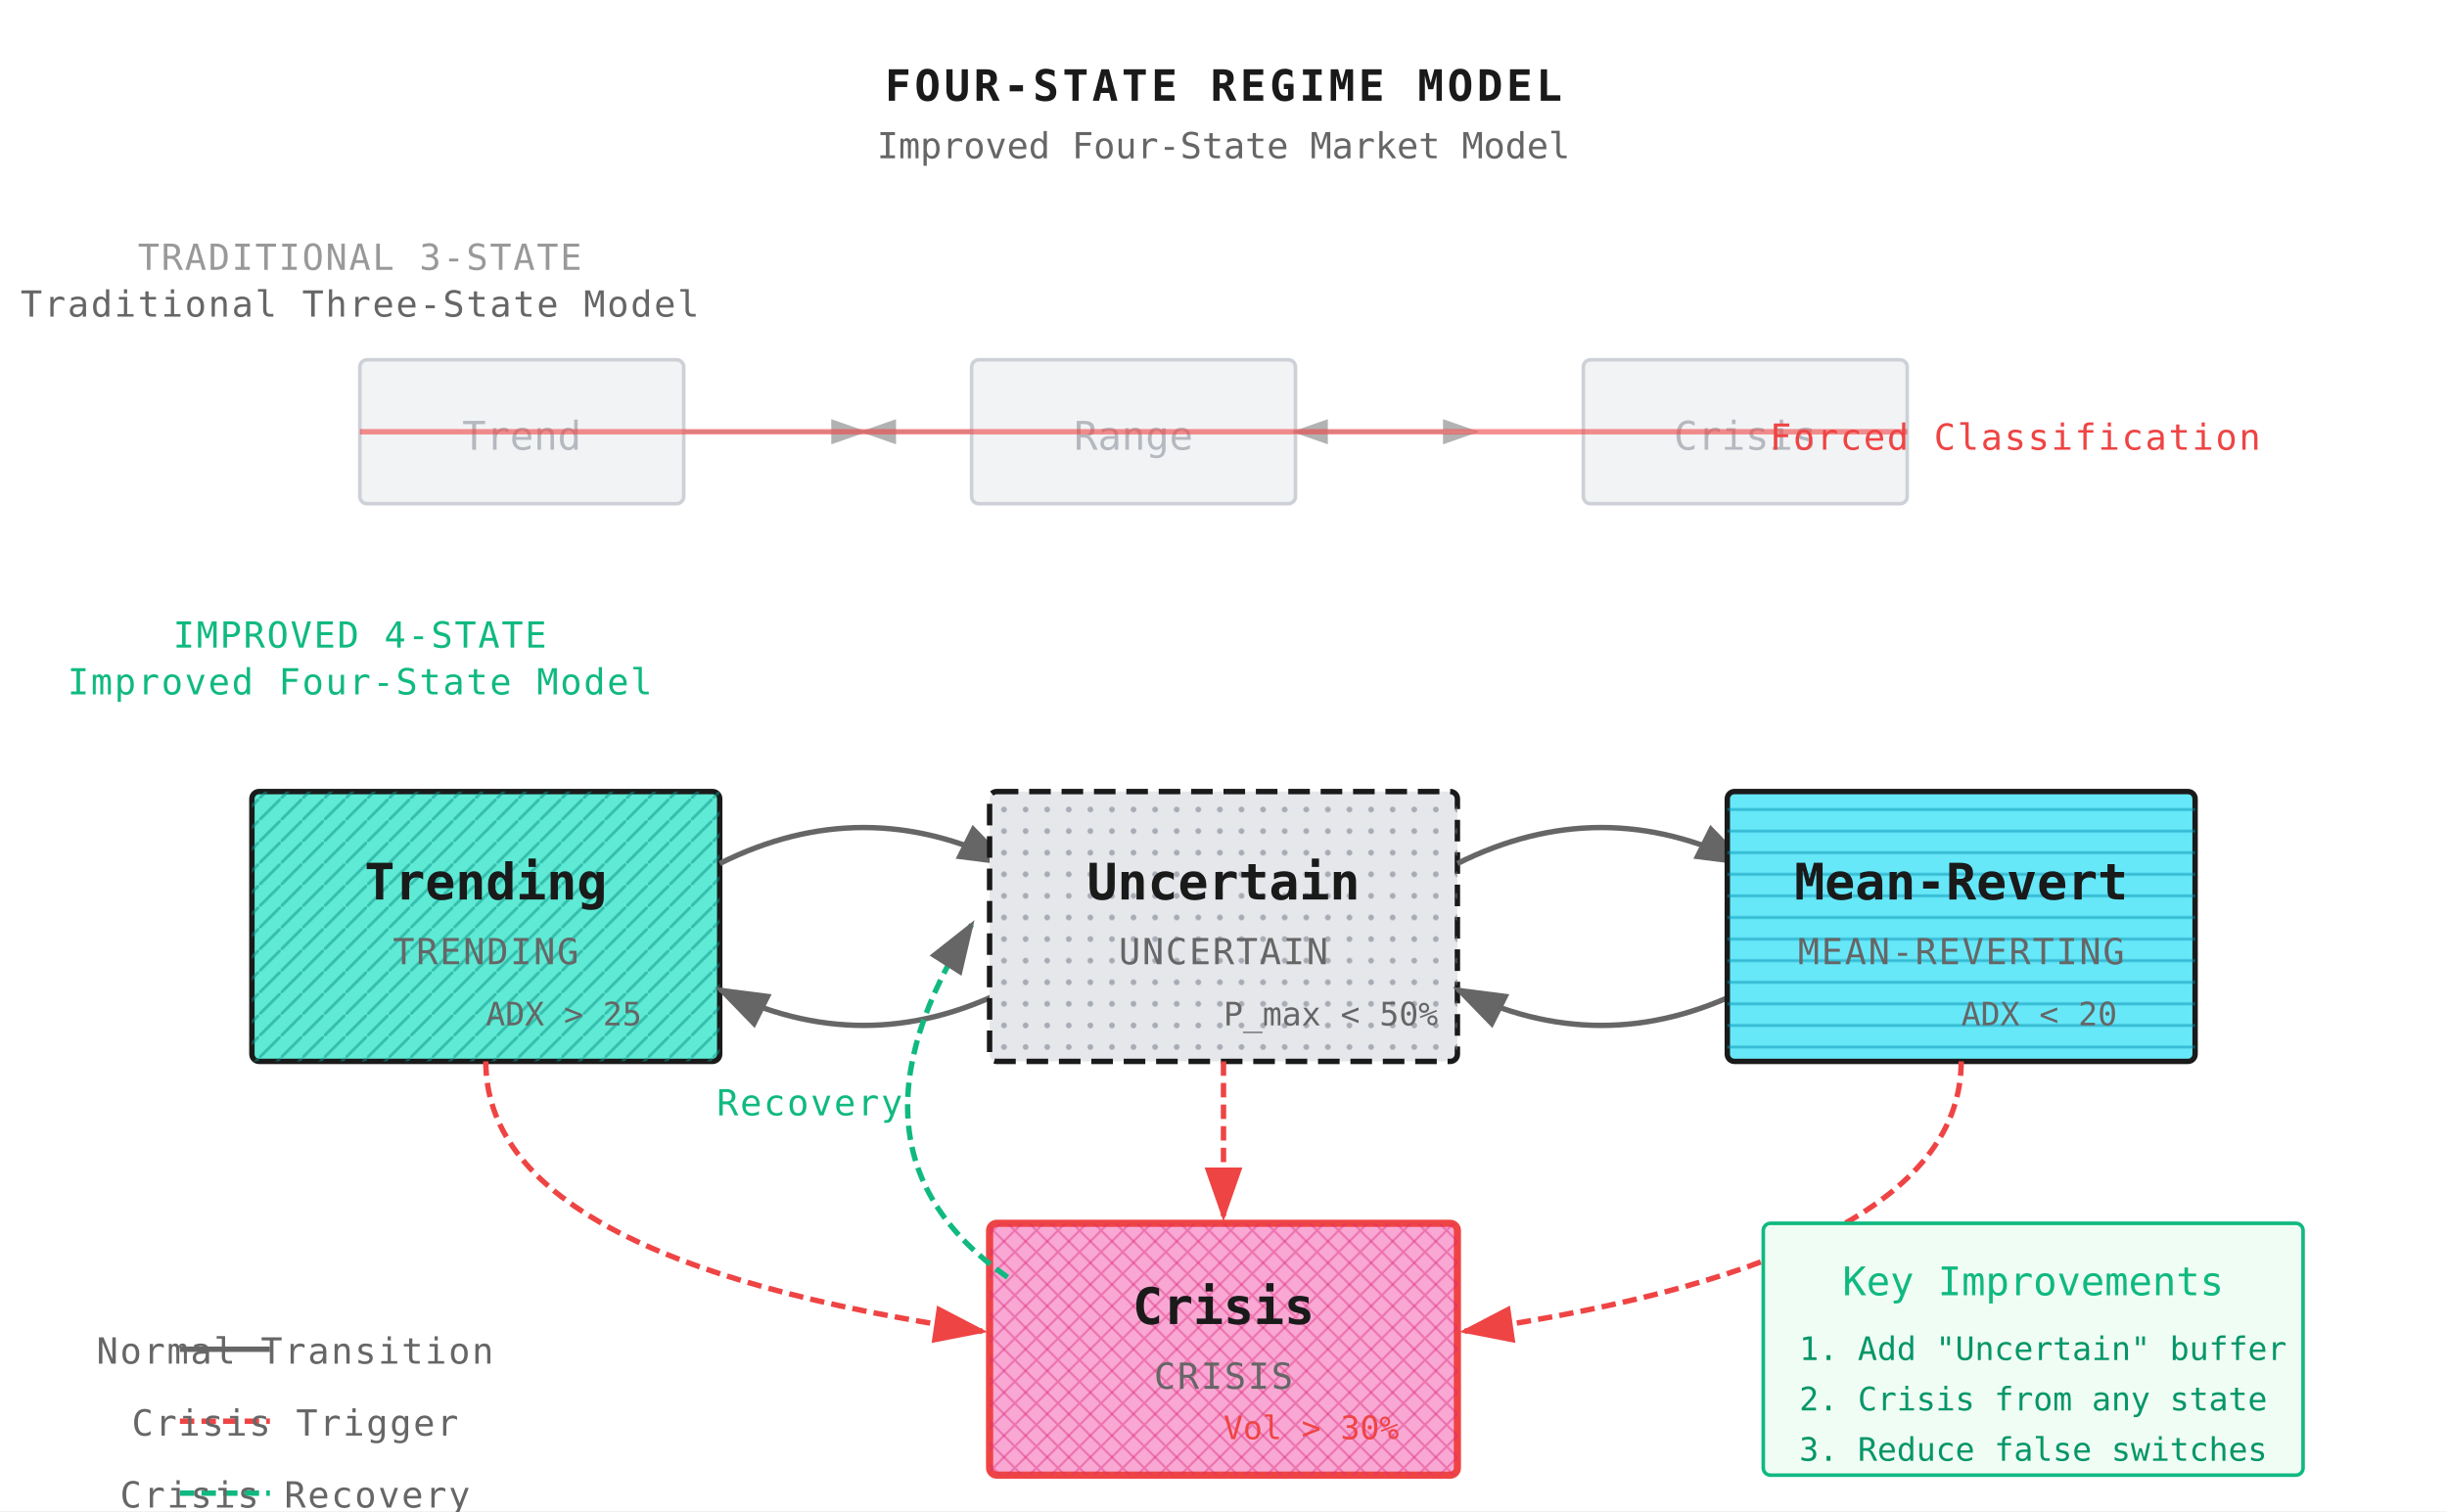
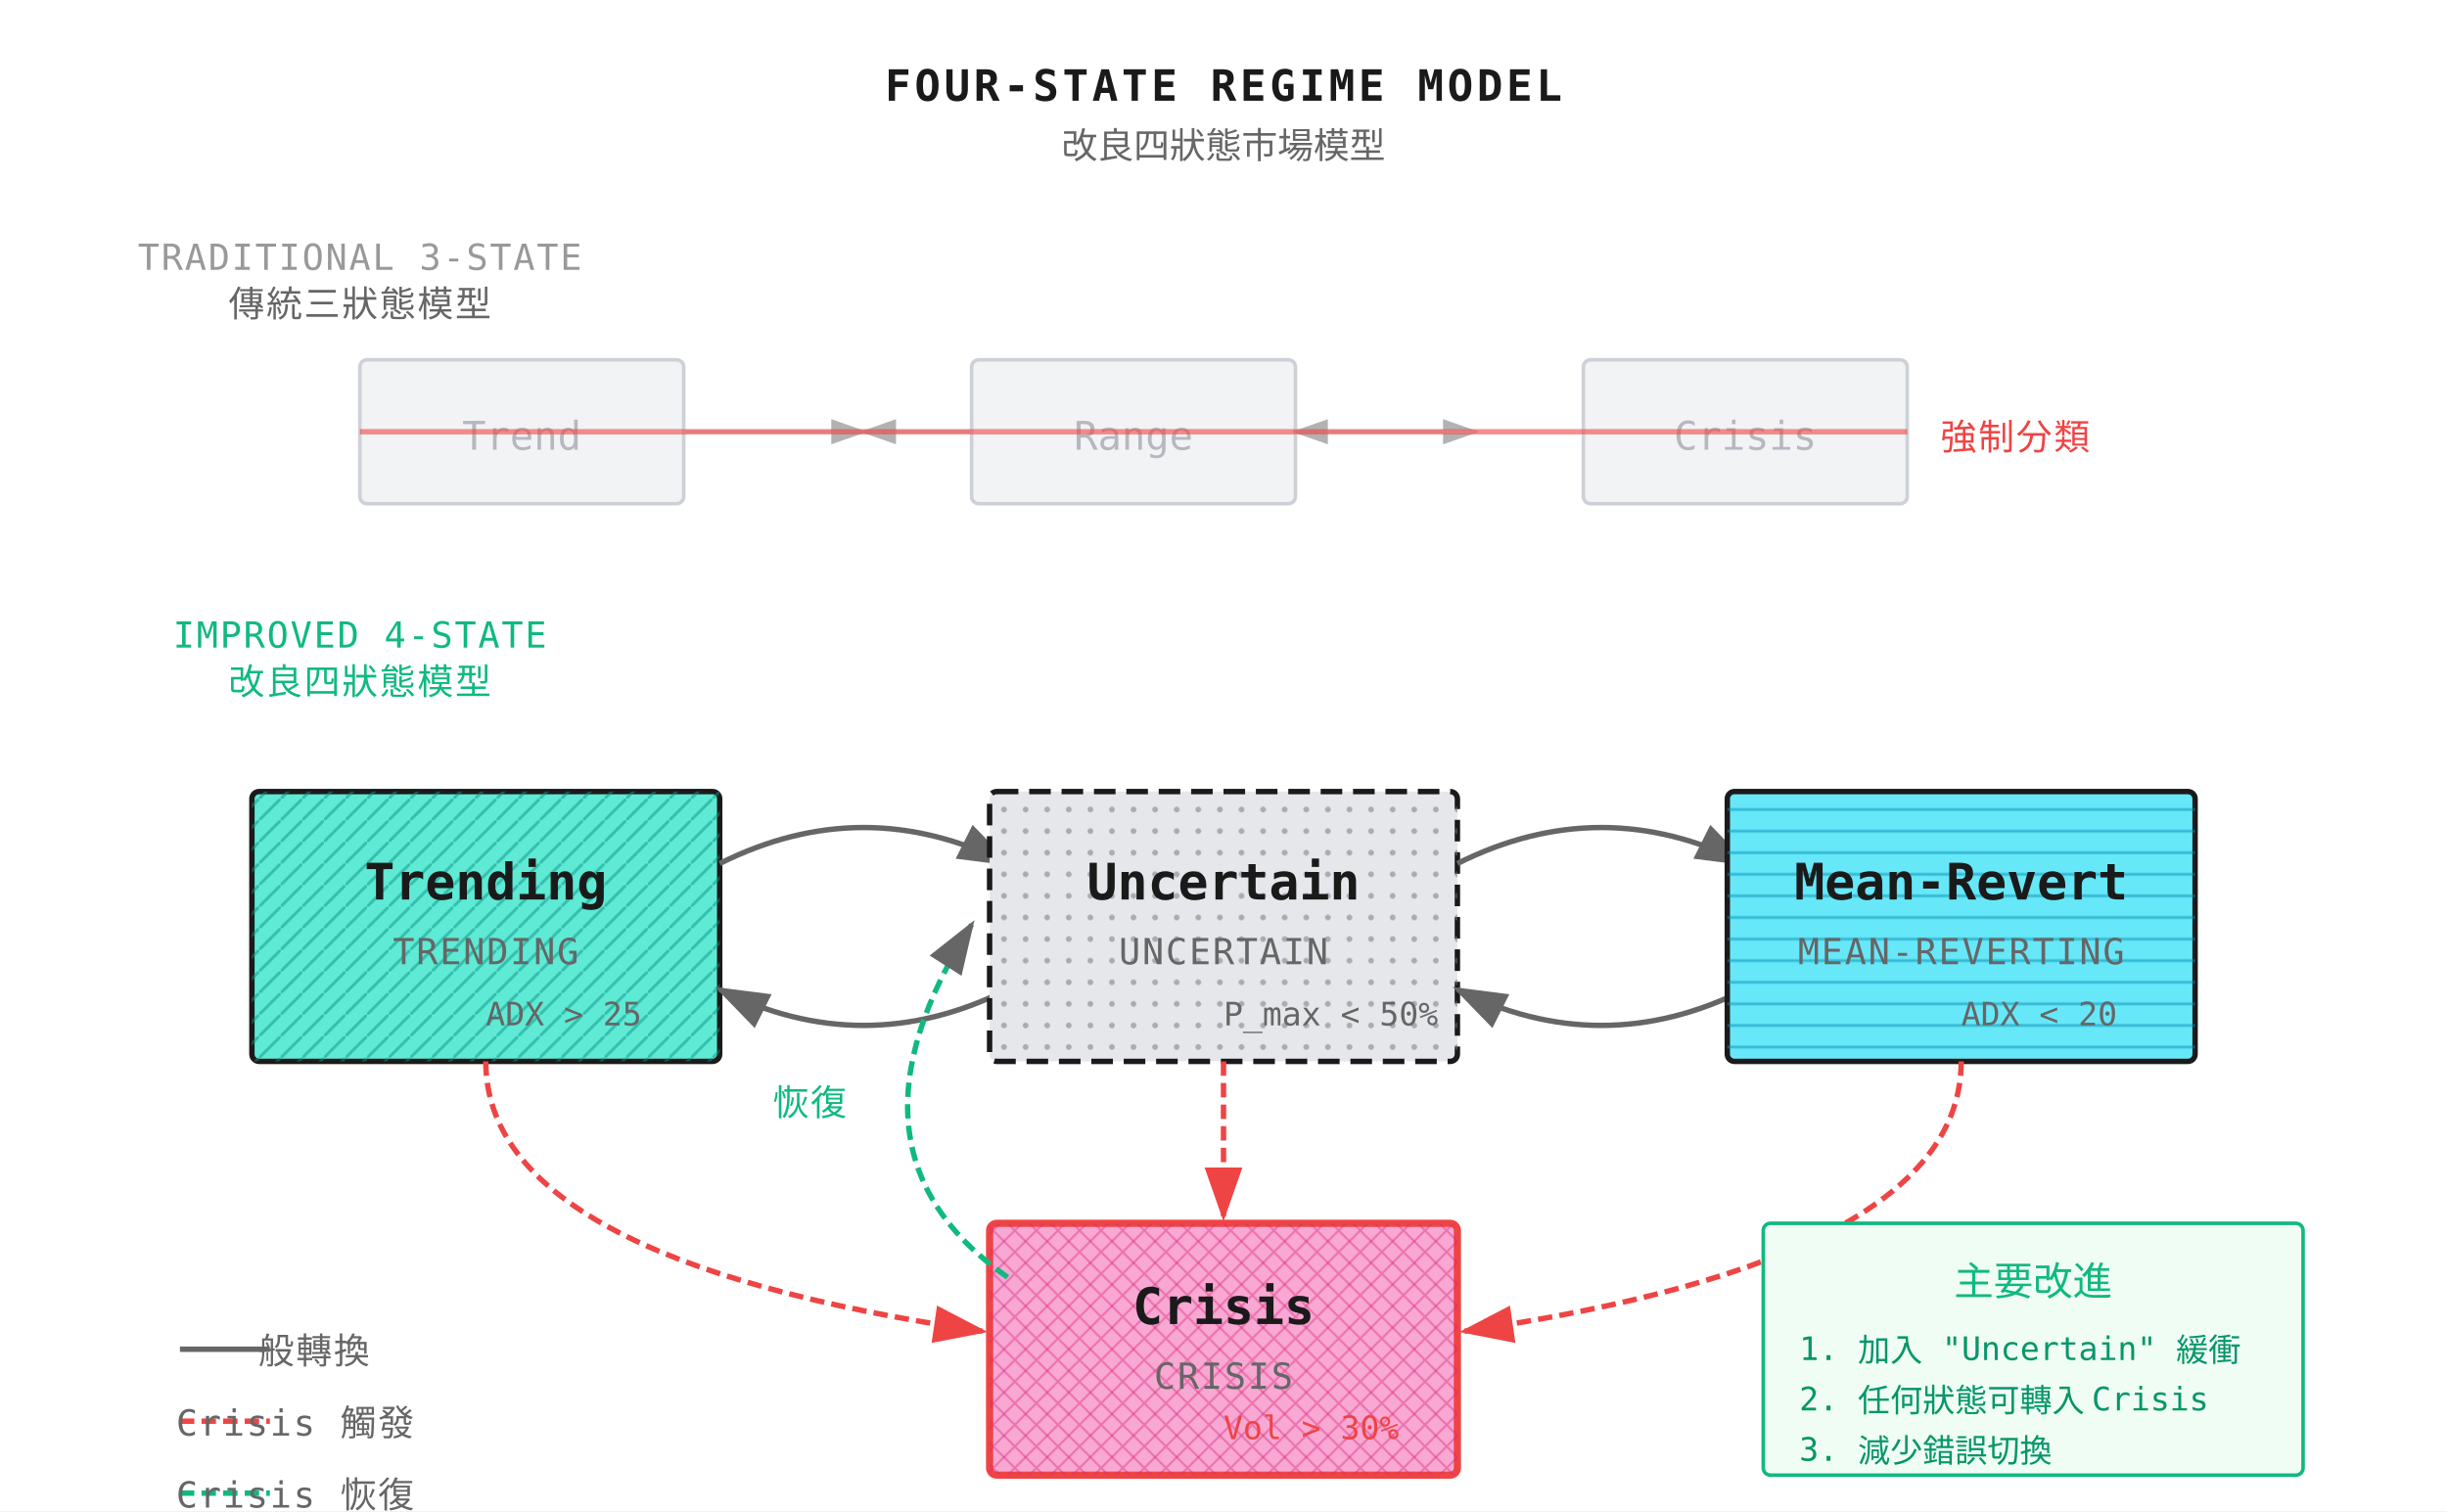
<svg xmlns="http://www.w3.org/2000/svg" viewBox="0 0 680 420">
  <defs>
    <style>
-       .label { font: 500 10px 'SF Mono', 'Menlo', 'Monaco', monospace; fill: #666; text-anchor: middle; letter-spacing: 0.5px; }
-       .box-text { font: 600 14px 'SF Mono', 'Menlo', 'Monaco', monospace; fill: #1a1a1a; text-anchor: middle; }
-       .box-text-small { font: 500 11px 'SF Mono', 'Menlo', 'Monaco', monospace; fill: #1a1a1a; text-anchor: middle; }
-       .title { font: 600 12px 'SF Mono', 'Menlo', 'Monaco', monospace; fill: #1a1a1a; letter-spacing: 1px; }
-       .subtitle { font: 500 10px 'SF Mono', 'Menlo', 'Monaco', monospace; fill: #666; text-anchor: middle; }
-       .condition { font: 500 9px 'SF Mono', 'Menlo', 'Monaco', monospace; fill: #666; }
+       .label { font: 500 10px 'SF Mono', 'Menlo', 'Monaco', monospace, 'PingFang HK', 'Noto Sans HK'; fill: #666; text-anchor: middle; letter-spacing: 0.5px; }
+       .box-text { font: 600 14px 'SF Mono', 'Menlo', 'Monaco', monospace, 'PingFang HK', 'Noto Sans HK'; fill: #1a1a1a; text-anchor: middle; }
+       .box-text-small { font: 500 11px 'SF Mono', 'Menlo', 'Monaco', monospace, 'PingFang HK', 'Noto Sans HK'; fill: #1a1a1a; text-anchor: middle; }
+       .title { font: 600 12px 'SF Mono', 'Menlo', 'Monaco', monospace, 'PingFang HK', 'Noto Sans HK'; fill: #1a1a1a; letter-spacing: 1px; }
+       .subtitle { font: 500 10px 'SF Mono', 'Menlo', 'Monaco', monospace, 'PingFang HK', 'Noto Sans HK'; fill: #666; text-anchor: middle; }
+       .condition { font: 500 9px 'SF Mono', 'Menlo', 'Monaco', monospace, 'PingFang HK', 'Noto Sans HK'; fill: #666; }
    </style>
    <marker id="arrow" markerWidth="10" markerHeight="7" refX="9" refY="3.5" orient="auto">
      <polygon points="0 0, 10 3.5, 0 7" fill="#666" />
    </marker>
    <marker id="arrow-crisis" markerWidth="10" markerHeight="7" refX="9" refY="3.5" orient="auto">
      <polygon points="0 0, 10 3.5, 0 7" fill="#ef4444" />
    </marker>
    <pattern id="diagonal-trend" width="6" height="6" patternUnits="userSpaceOnUse">
      <line x1="0" y1="6" x2="6" y2="0" stroke="#0d9488" stroke-width="0.8" opacity="0.5" />
    </pattern>
    <pattern id="dots-uncertain" width="6" height="6" patternUnits="userSpaceOnUse">
      <circle cx="3" cy="3" r="0.8" fill="#6b7280" opacity="0.5" />
    </pattern>
    <pattern id="horizontal-revert" width="6" height="6" patternUnits="userSpaceOnUse">
      <line x1="0" y1="3" x2="6" y2="3" stroke="#0891b2" stroke-width="0.8" opacity="0.5" />
    </pattern>
    <pattern id="crosshatch-crisis" width="6" height="6" patternUnits="userSpaceOnUse">
      <line x1="0" y1="0" x2="6" y2="6" stroke="#db2777" stroke-width="0.6" opacity="0.4" />
      <line x1="6" y1="0" x2="0" y2="6" stroke="#db2777" stroke-width="0.6" opacity="0.4" />
    </pattern>
  </defs>
  <rect width="680" height="420" fill="#fff" />
  <text x="340" y="28" class="title" text-anchor="middle">FOUR-STATE REGIME MODEL</text>
-   <text x="340" y="44" class="subtitle">Improved Four-State Market Model</text>
+   <text x="340" y="44" class="subtitle">改良四狀態市場模型</text>
  <text x="100" y="75" class="label" text-anchor="start" style="fill: #999;">TRADITIONAL 3-STATE</text>
-   <text x="100" y="88" class="label" text-anchor="start">Traditional Three-State Model</text>
+   <text x="100" y="88" class="label" text-anchor="start">傳統三狀態模型</text>
  <g opacity="0.5">
    <rect x="100" y="100" width="90" height="40" fill="#e5e7eb" stroke="#9ca3af" stroke-width="1" rx="2" />
    <text x="145" y="125" class="box-text-small" style="fill: #6b7280;">Trend</text>
    <line x1="190" y1="120" x2="210" y2="120" stroke="#9ca3af" stroke-width="1" />
    <line x1="210" y1="120" x2="240" y2="120" stroke="#9ca3af" stroke-width="1" marker-end="url(#arrow)" />
    <line x1="240" y1="120" x2="270" y2="120" stroke="#9ca3af" stroke-width="1" />
    <line x1="270" y1="120" x2="240" y2="120" stroke="#9ca3af" stroke-width="1" marker-end="url(#arrow)" />
    <rect x="270" y="100" width="90" height="40" fill="#e5e7eb" stroke="#9ca3af" stroke-width="1" rx="2" />
    <text x="315" y="125" class="box-text-small" style="fill: #6b7280;">Range</text>
    <line x1="360" y1="120" x2="410" y2="120" stroke="#9ca3af" stroke-width="1" marker-end="url(#arrow)" />
    <line x1="410" y1="120" x2="360" y2="120" stroke="#9ca3af" stroke-width="1" marker-end="url(#arrow)" />
    <rect x="440" y="100" width="90" height="40" fill="#e5e7eb" stroke="#9ca3af" stroke-width="1" rx="2" />
    <text x="485" y="125" class="box-text-small" style="fill: #6b7280;">Crisis</text>
  </g>
  <line x1="100" y1="120" x2="530" y2="120" stroke="#ef4444" stroke-width="1.5" opacity="0.6" />
-   <text x="560" y="125" class="label" style="fill: #ef4444;">Forced Classification</text>
+   <text x="560" y="125" class="label" style="fill: #ef4444;">強制分類</text>
  <text x="100" y="180" class="label" text-anchor="start" style="fill: #10b981;">IMPROVED 4-STATE</text>
-   <text x="100" y="193" class="label" text-anchor="start" style="fill: #10b981;">Improved Four-State Model</text>
+   <text x="100" y="193" class="label" text-anchor="start" style="fill: #10b981;">改良四狀態模型</text>
  <rect x="70" y="220" width="130" height="75" fill="#5eead4" stroke="#1a1a1a" stroke-width="1.5" rx="2" />
  <rect x="70" y="220" width="130" height="75" fill="url(#diagonal-trend)" />
  <text x="135" y="250" class="box-text">Trending</text>
  <text x="135" y="268" class="label">TRENDING</text>
  <text x="135" y="285" class="condition">ADX &gt; 25</text>
  <path d="M 200 240 Q 240 220 280 240" fill="none" stroke="#666" stroke-width="1.5" marker-end="url(#arrow)" />
  <path d="M 280 275 Q 240 295 200 275" fill="none" stroke="#666" stroke-width="1.5" marker-end="url(#arrow)" />
  <rect x="275" y="220" width="130" height="75" fill="#e5e7eb" stroke="#1a1a1a" stroke-width="1.5" stroke-dasharray="6,3" rx="2" />
  <rect x="275" y="220" width="130" height="75" fill="url(#dots-uncertain)" />
  <text x="340" y="250" class="box-text">Uncertain</text>
  <text x="340" y="268" class="label">UNCERTAIN</text>
  <text x="340" y="285" class="condition">P_max &lt; 50%</text>
  <path d="M 405 240 Q 445 220 485 240" fill="none" stroke="#666" stroke-width="1.5" marker-end="url(#arrow)" />
  <path d="M 485 275 Q 445 295 405 275" fill="none" stroke="#666" stroke-width="1.5" marker-end="url(#arrow)" />
  <rect x="480" y="220" width="130" height="75" fill="#67e8f9" stroke="#1a1a1a" stroke-width="1.5" rx="2" />
  <rect x="480" y="220" width="130" height="75" fill="url(#horizontal-revert)" />
  <text x="545" y="250" class="box-text">Mean-Revert</text>
  <text x="545" y="268" class="label">MEAN-REVERTING</text>
  <text x="545" y="285" class="condition">ADX &lt; 20</text>
  <rect x="275" y="340" width="130" height="70" fill="#f9a8d4" stroke="#ef4444" stroke-width="2" rx="2" />
  <rect x="275" y="340" width="130" height="70" fill="url(#crosshatch-crisis)" />
  <text x="340" y="368" class="box-text">Crisis</text>
  <text x="340" y="386" class="label">CRISIS</text>
  <text x="340" y="400" class="condition" style="fill: #ef4444;">Vol &gt; 30%</text>
  <path d="M 135 295 Q 135 350 273 370" fill="none" stroke="#ef4444" stroke-width="1.5" stroke-dasharray="4,2" marker-end="url(#arrow-crisis)" />
  <line x1="340" y1="295" x2="340" y2="338" stroke="#ef4444" stroke-width="1.5" stroke-dasharray="4,2" marker-end="url(#arrow-crisis)" />
  <path d="M 545 295 Q 545 350 407 370" fill="none" stroke="#ef4444" stroke-width="1.5" stroke-dasharray="4,2" marker-end="url(#arrow-crisis)" />
  <path d="M 280 355 Q 230 320 270 257" fill="none" stroke="#10b981" stroke-width="1.5" stroke-dasharray="4,2" marker-end="url(#arrow)" />
-   <text x="225" y="310" class="label" style="fill: #10b981;">Recovery</text>
+   <text x="225" y="310" class="label" style="fill: #10b981;">恢復</text>
  <rect x="490" y="340" width="150" height="70" fill="#f0fdf4" stroke="#10b981" stroke-width="1" rx="2" />
-   <text x="565" y="360" class="box-text-small" style="fill: #10b981;">Key Improvements</text>
-   <text x="500" y="378" class="condition" style="fill: #059669;">1. Add "Uncertain" buffer</text>
-   <text x="500" y="392" class="condition" style="fill: #059669;">2. Crisis from any state</text>
-   <text x="500" y="406" class="condition" style="fill: #059669;">3. Reduce false switches</text>
+   <text x="565" y="360" class="box-text-small" style="fill: #10b981;">主要改進</text>
+   <text x="500" y="378" class="condition" style="fill: #059669;">1. 加入 "Uncertain" 緩衝</text>
+   <text x="500" y="392" class="condition" style="fill: #059669;">2. 任何狀態可轉入 Crisis</text>
+   <text x="500" y="406" class="condition" style="fill: #059669;">3. 減少錯誤切換</text>
  <g transform="translate(50, 370)">
    <line x1="0" y1="5" x2="25" y2="5" stroke="#666" stroke-width="1.5" />
-     <text x="32" y="9" class="label" text-anchor="start">Normal Transition</text>
+     <text x="32" y="9" class="label" text-anchor="start">一般轉換</text>
    <line x1="0" y1="25" x2="25" y2="25" stroke="#ef4444" stroke-width="1.5" stroke-dasharray="4,2" />
-     <text x="32" y="29" class="label" text-anchor="start">Crisis Trigger</text>
+     <text x="32" y="29" class="label" text-anchor="start">Crisis 觸發</text>
    <line x1="0" y1="45" x2="25" y2="45" stroke="#10b981" stroke-width="1.5" stroke-dasharray="4,2" />
-     <text x="32" y="49" class="label" text-anchor="start">Crisis Recovery</text>
+     <text x="32" y="49" class="label" text-anchor="start">Crisis 恢復</text>
  </g>
</svg>
